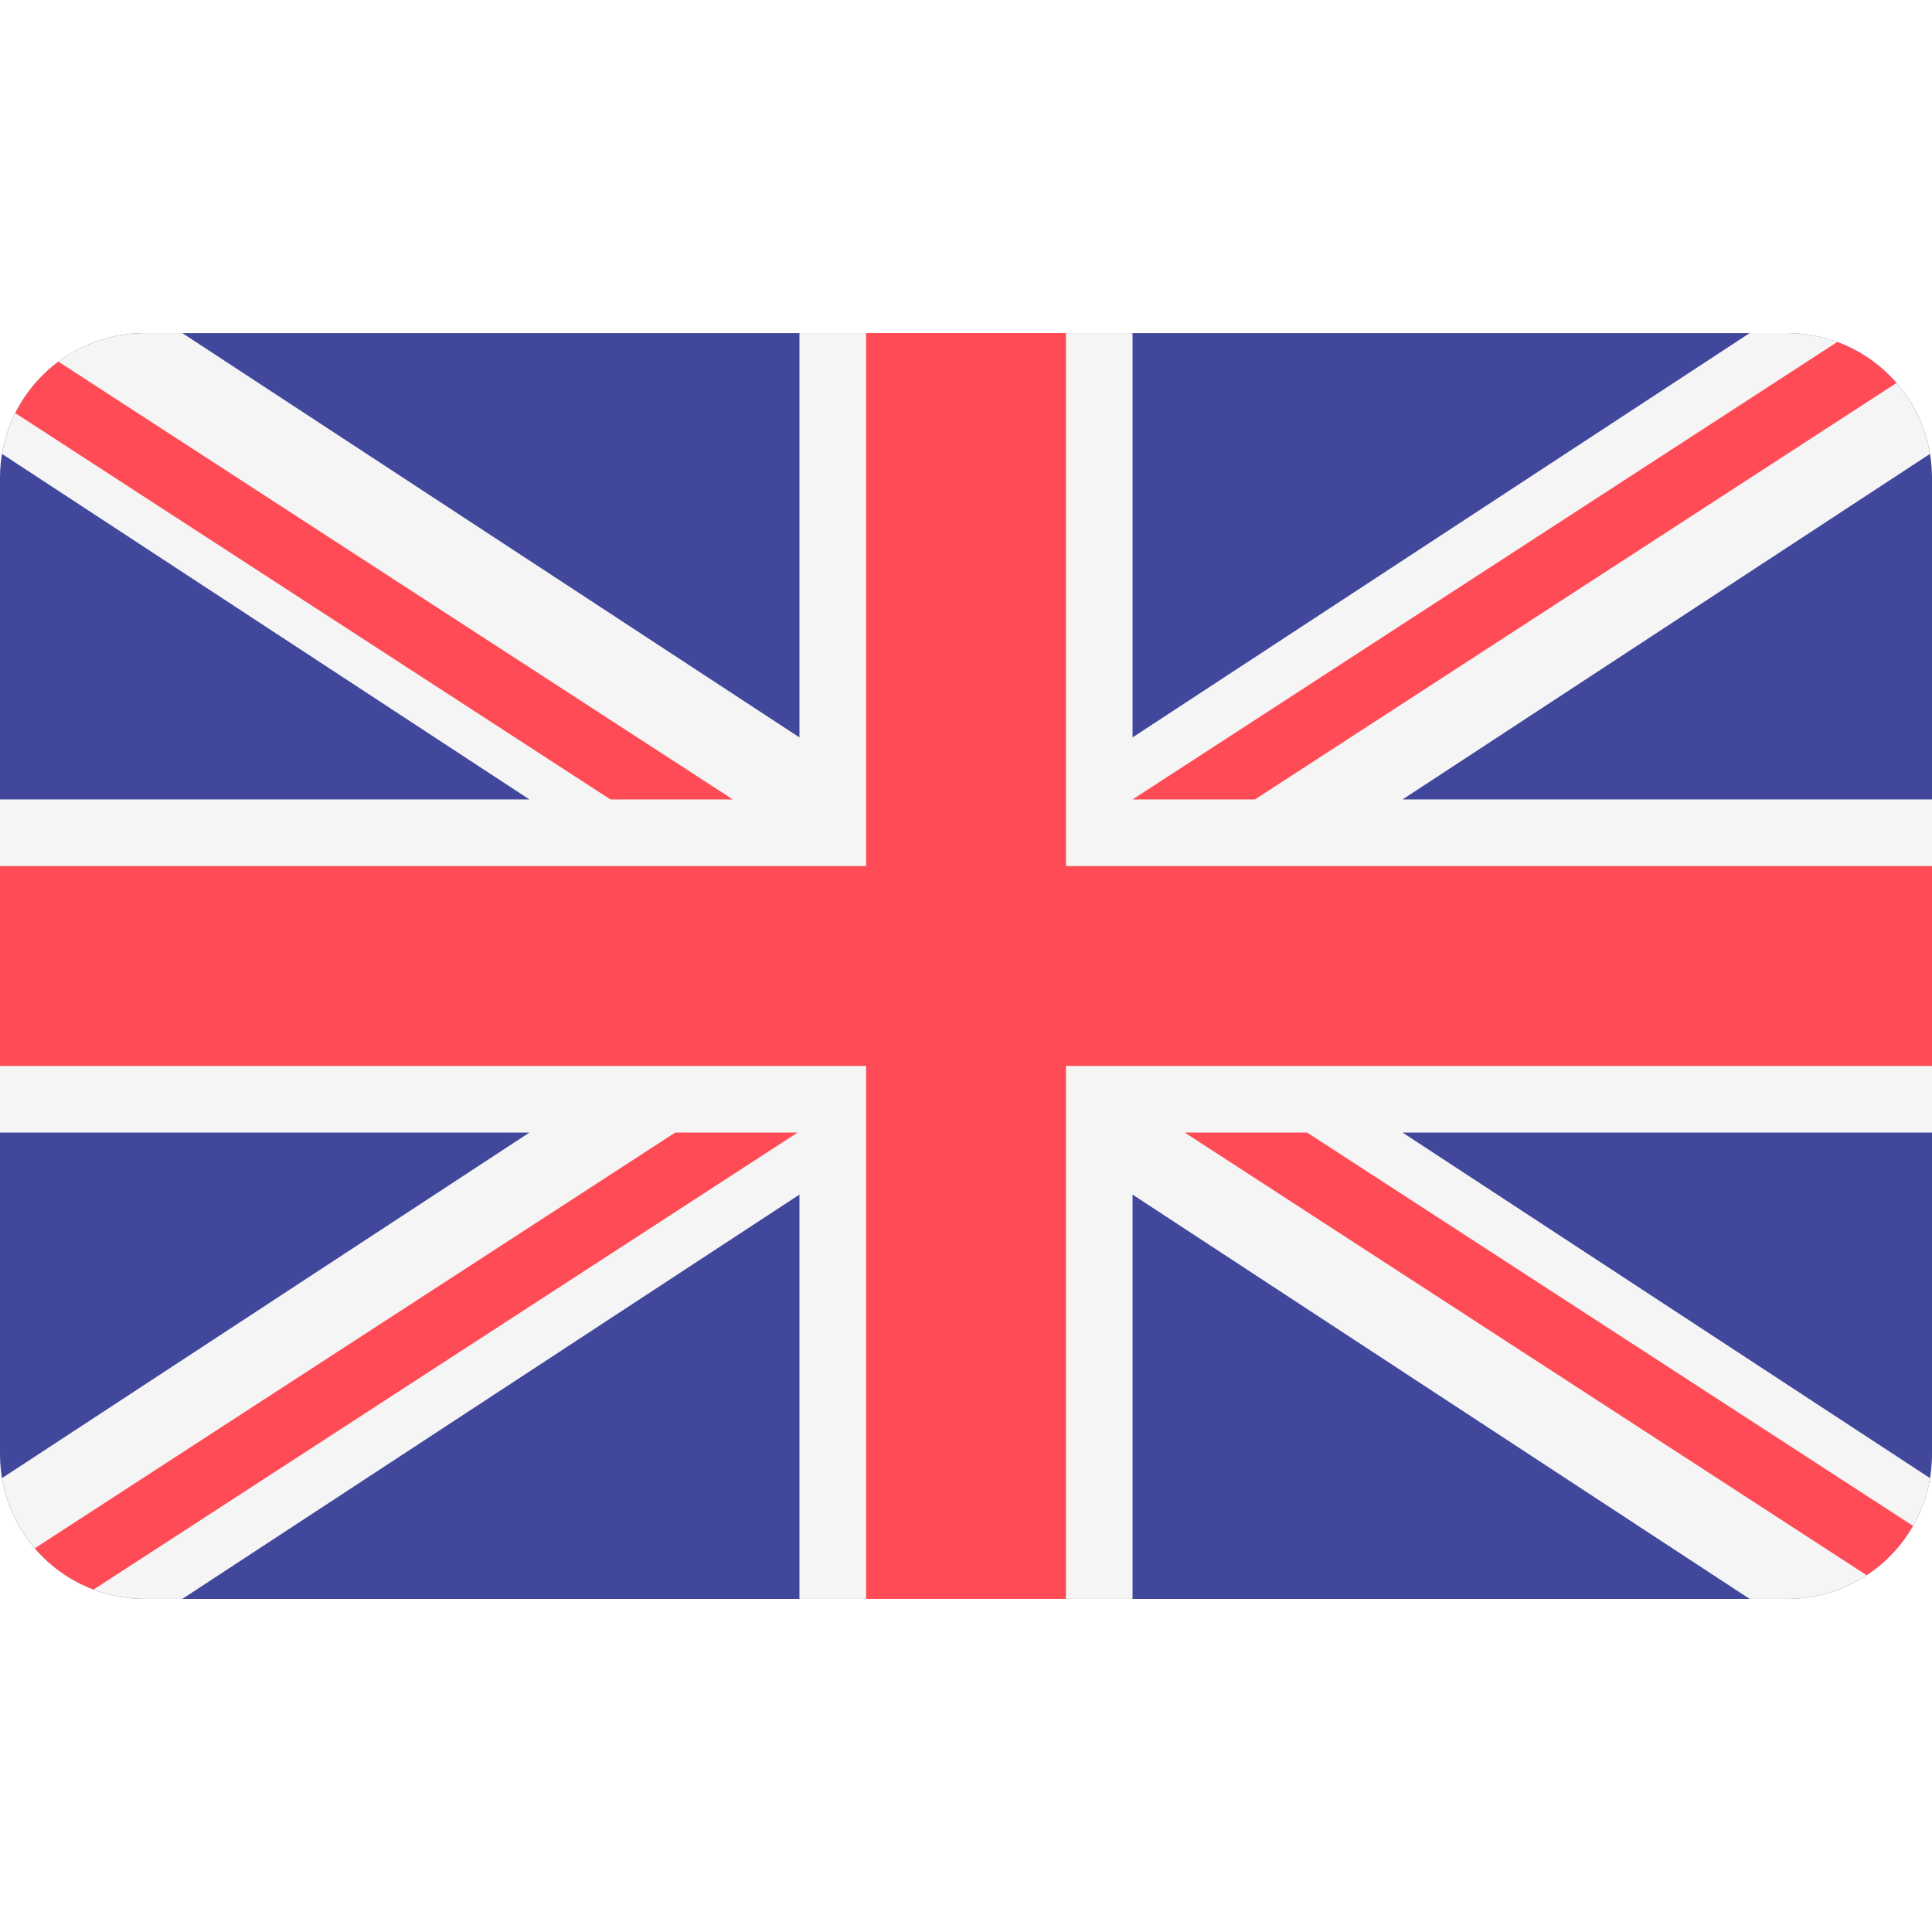
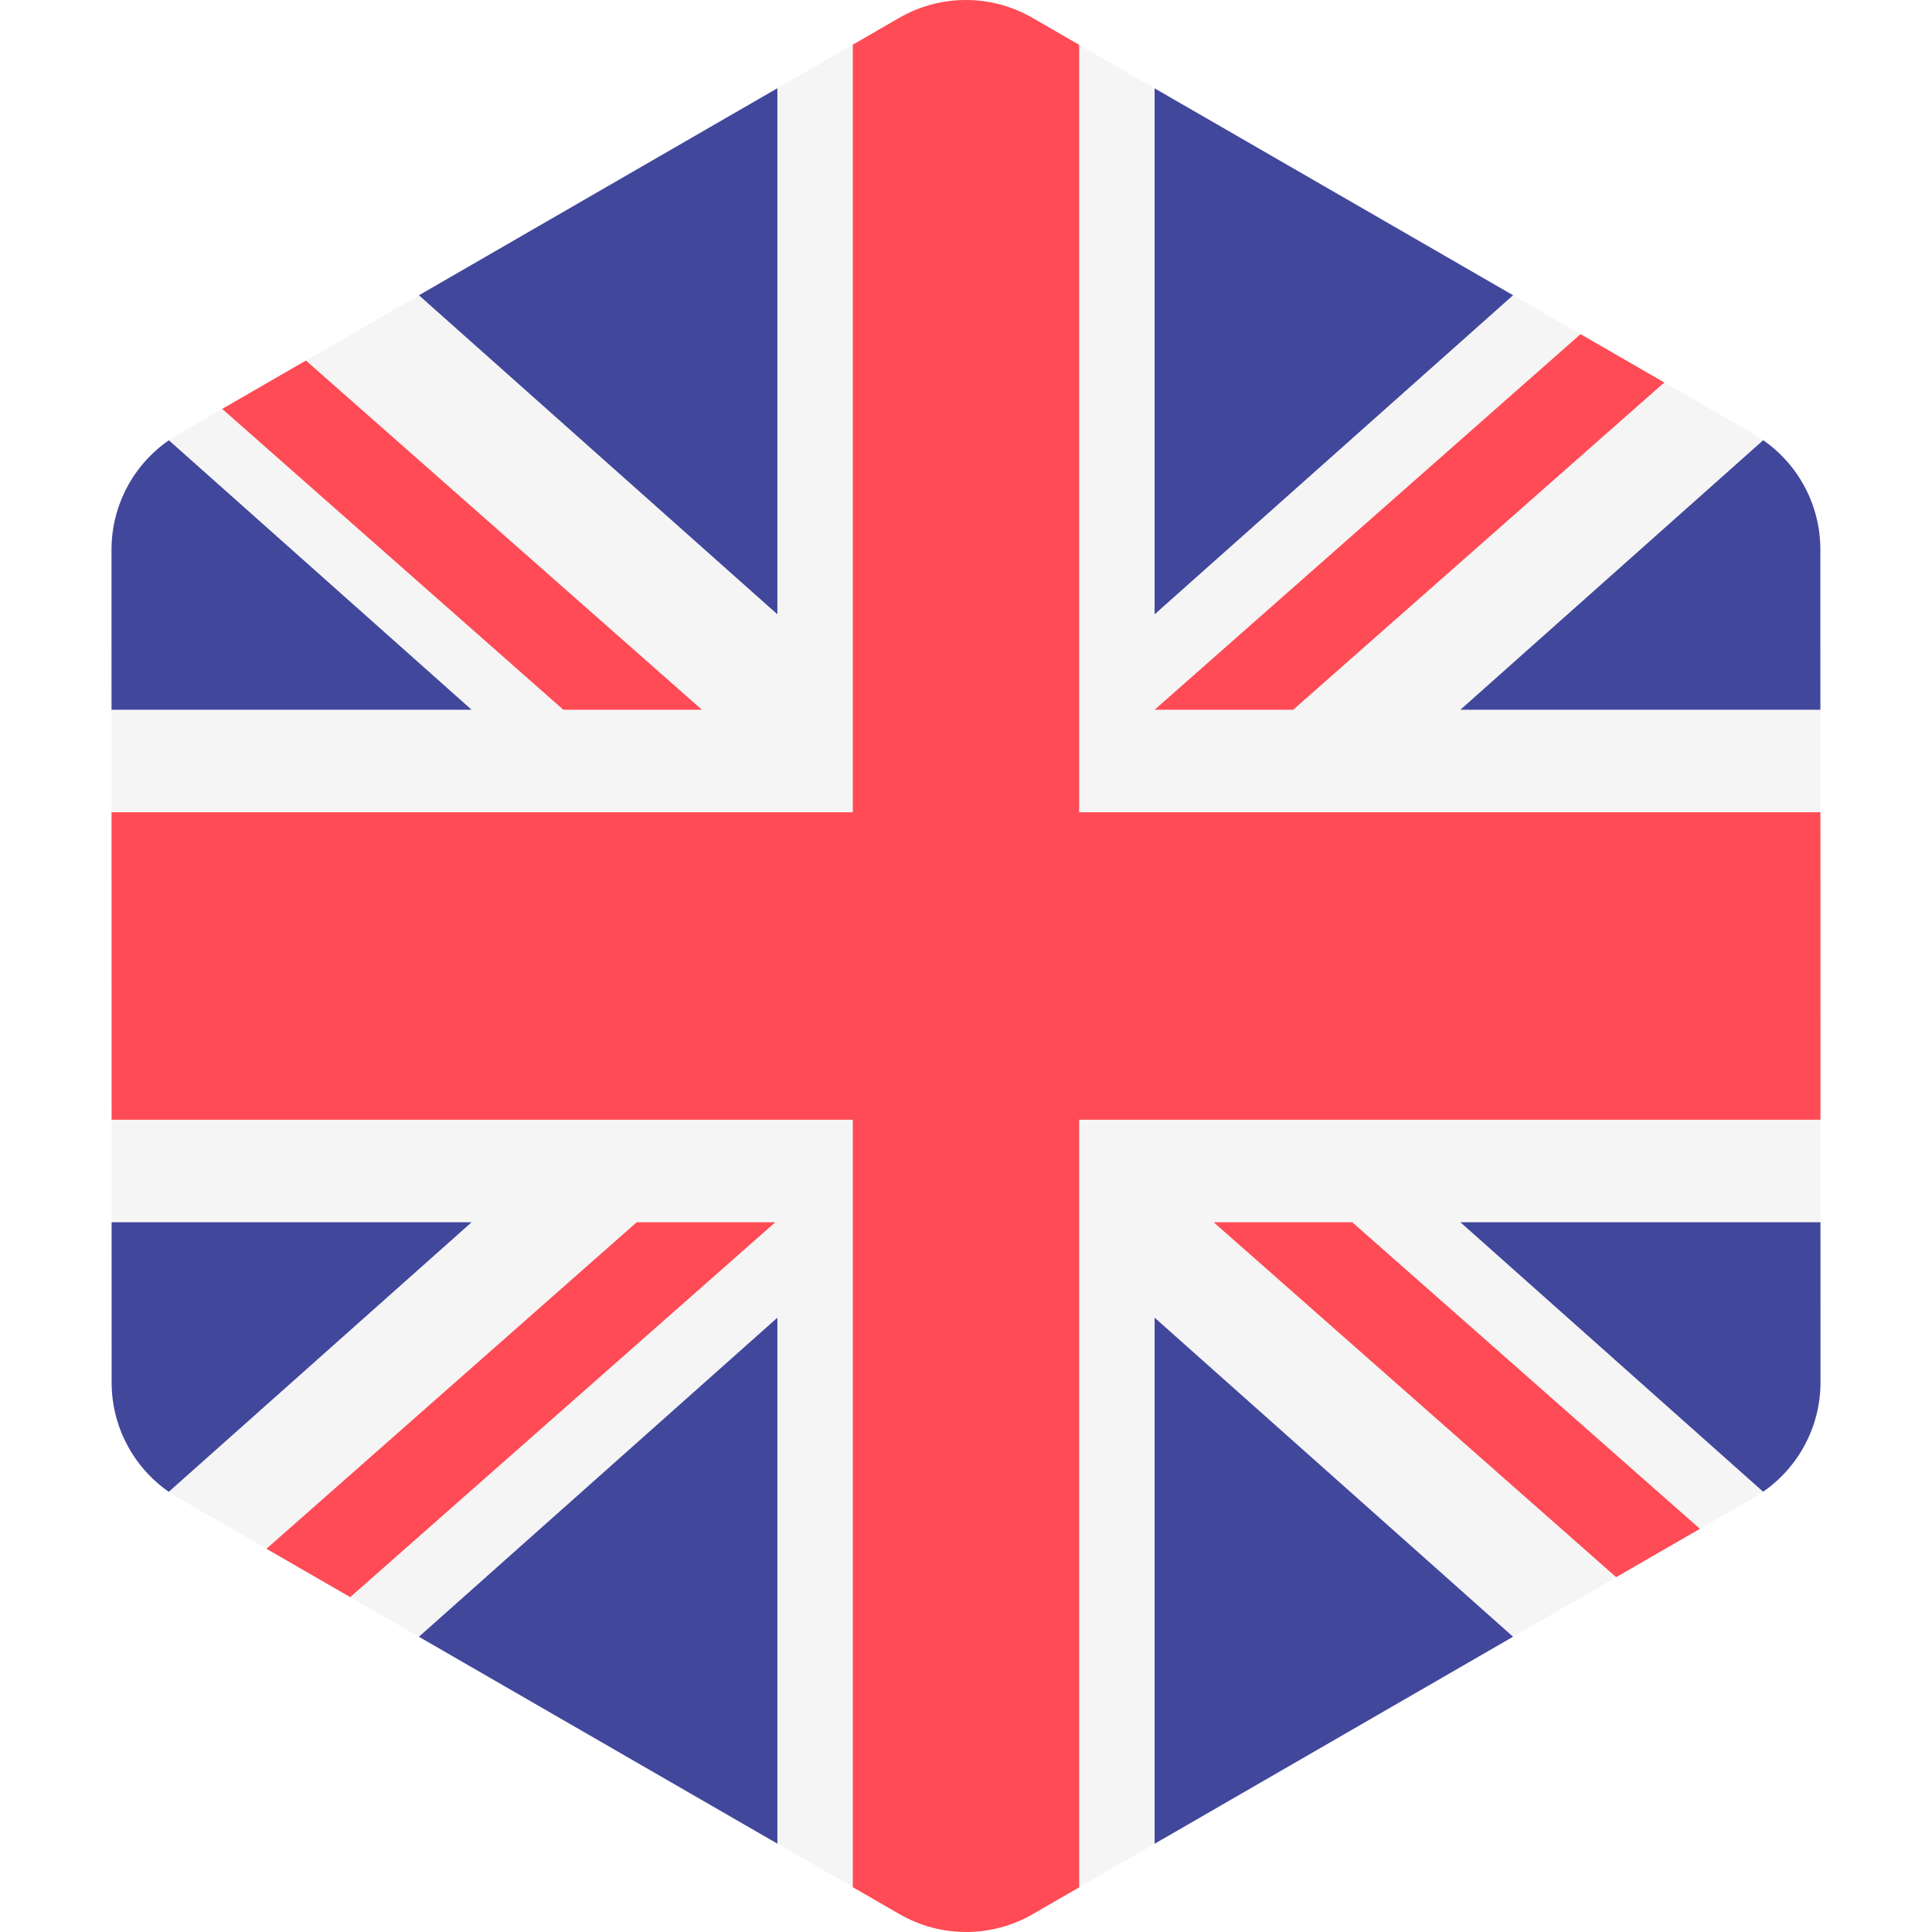
- <svg xmlns="http://www.w3.org/2000/svg" version="1.1" id="Layer_1" x="0px" y="0px" viewBox="0 0 512 512" style="enable-background:new 0 0 512 512;" xml:space="preserve">
-   <path style="fill:#41479B;" d="M473.655,88.276H38.345C17.167,88.276,0,105.443,0,126.621V385.38  c0,21.177,17.167,38.345,38.345,38.345h435.31c21.177,0,38.345-17.167,38.345-38.345V126.621  C512,105.443,494.833,88.276,473.655,88.276z" />
-   <path style="fill:#F5F5F5;" d="M511.469,120.282c-3.022-18.159-18.797-32.007-37.814-32.007h-9.977l-163.54,107.147V88.276h-88.276  v107.147L48.322,88.276h-9.977c-19.017,0-34.792,13.847-37.814,32.007l139.778,91.58H0v88.276h140.309L0.531,391.717  c3.022,18.159,18.797,32.007,37.814,32.007h9.977l163.54-107.147v107.147h88.276V316.577l163.54,107.147h9.977  c19.017,0,34.792-13.847,37.814-32.007l-139.778-91.58H512v-88.276H371.691L511.469,120.282z" />
+ <svg xmlns="http://www.w3.org/2000/svg" version="1.1" id="Layer_1" x="0px" y="0px" viewBox="0 0 512.001 512.001" style="enable-background:new 0 0 512.001 512.001;" xml:space="preserve">
+   <path style="fill:#F5F5F5;" d="M482.436,296.746l-0.014-81.491l-0.005-27.164l-0.008-42.486  c-0.001-11.607-5.715-22.389-15.14-28.946c-0.812-0.565-1.642-1.11-2.509-1.611l-23.711-13.684l-22.198-12.81l-17.87-10.313  l-94.999-54.826l-19.995-11.539l-12.39-7.151c-10.918-6.302-24.37-6.3-35.287,0.006l-12.307,7.108L206.01,23.387L111.024,78.25  L81.077,95.546l-22.191,12.818l-11.697,6.756c-0.841,0.486-1.648,1.015-2.439,1.561c-9.465,6.556-15.201,17.365-15.2,29.001  l0.007,42.41l0.005,27.164l0.014,81.491l0.005,27.164l0.007,42.485c0.003,11.607,5.715,22.389,15.14,28.946  c0.812,0.565,1.642,1.11,2.509,1.611l23.377,13.491l22.198,12.811l18.204,10.506l94.999,54.826l19.995,11.539l12.39,7.151  c10.918,6.302,24.37,6.298,35.287-0.006l12.307-7.108l19.995-11.548l94.989-54.863l27.325-15.782l22.191-12.818l14.319-8.27  c0.841-0.486,1.648-1.013,2.439-1.562c9.465-6.556,15.201-17.365,15.2-29.001l-0.008-42.41L482.436,296.746z" />
  <g>
-     <polygon style="fill:#FF4B55;" points="282.483,88.276 229.517,88.276 229.517,229.517 0,229.517 0,282.483 229.517,282.483    229.517,423.724 282.483,423.724 282.483,282.483 512,282.483 512,229.517 282.483,229.517  " />
-     <path style="fill:#FF4B55;" d="M24.793,421.252l186.583-121.114h-32.428L9.224,410.31   C13.377,415.157,18.714,418.955,24.793,421.252z" />
-     <path style="fill:#FF4B55;" d="M346.388,300.138H313.96l180.716,117.305c5.057-3.321,9.277-7.807,12.287-13.075L346.388,300.138z" />
-     <path style="fill:#FF4B55;" d="M4.049,109.475l157.73,102.387h32.428L15.475,95.842C10.676,99.414,6.749,104.084,4.049,109.475z" />
-     <path style="fill:#FF4B55;" d="M332.566,211.862l170.035-110.375c-4.199-4.831-9.578-8.607-15.699-10.86L300.138,211.862H332.566z" />
+     <polygon style="fill:#41479B;" points="305.985,488.614 400.974,433.751 305.985,349.203  " />
+     <polygon style="fill:#41479B;" points="400.984,78.241 305.985,23.415 305.985,162.798  " />
+     <polygon style="fill:#41479B;" points="111.015,433.759 206.013,488.585 206.013,349.203  " />
+     <path style="fill:#41479B;" d="M467.249,395.319c9.465-6.556,15.201-17.365,15.2-29.001l-0.008-42.41H387.02L467.249,395.319z" />
+     <path style="fill:#41479B;" d="M29.58,323.91l0.007,42.485c0.003,11.607,5.715,22.389,15.14,28.946l80.252-71.432H29.58V323.91z" />
+     <path style="fill:#41479B;" d="M44.751,116.68c-9.465,6.556-15.201,17.365-15.2,29.001l0.007,42.41h95.421L44.751,116.68z" />
+     <path style="fill:#41479B;" d="M482.418,188.091l-0.008-42.486c-0.001-11.607-5.715-22.389-15.14-28.946l-80.252,71.432H482.418z" />
+     <polygon style="fill:#41479B;" points="206.013,23.387 111.024,78.25 206.013,162.798  " />
+   </g>
+   <g>
+     <path style="fill:#FF4B55;" d="M285.991,11.875L273.6,4.725c-10.918-6.302-24.37-6.3-35.287,0.006l-12.307,7.108v203.416H29.562   l0.014,81.491h196.431v203.379l12.39,7.151c10.918,6.302,24.37,6.298,35.287-0.006l12.307-7.108V296.746h196.445l-0.014-81.491   H285.991V11.875z" />
+     <polygon style="fill:#FF4B55;" points="168.738,323.91 70.612,410.443 92.81,423.254 205.463,323.91  " />
+     <polygon style="fill:#FF4B55;" points="321.639,323.91 428.299,417.969 450.491,405.152 358.363,323.91  " />
+     <polygon style="fill:#FF4B55;" points="186.018,188.091 81.077,95.546 58.885,108.364 149.293,188.091  " />
+     <polygon style="fill:#FF4B55;" points="305.985,188.091 342.71,188.091 441.052,101.366 418.854,88.554  " />
  </g>
  <g>
</g>
  <g>
</g>
  <g>
</g>
  <g>
</g>
  <g>
</g>
  <g>
</g>
  <g>
</g>
  <g>
</g>
  <g>
</g>
  <g>
</g>
  <g>
</g>
  <g>
</g>
  <g>
</g>
  <g>
</g>
  <g>
</g>
</svg>
